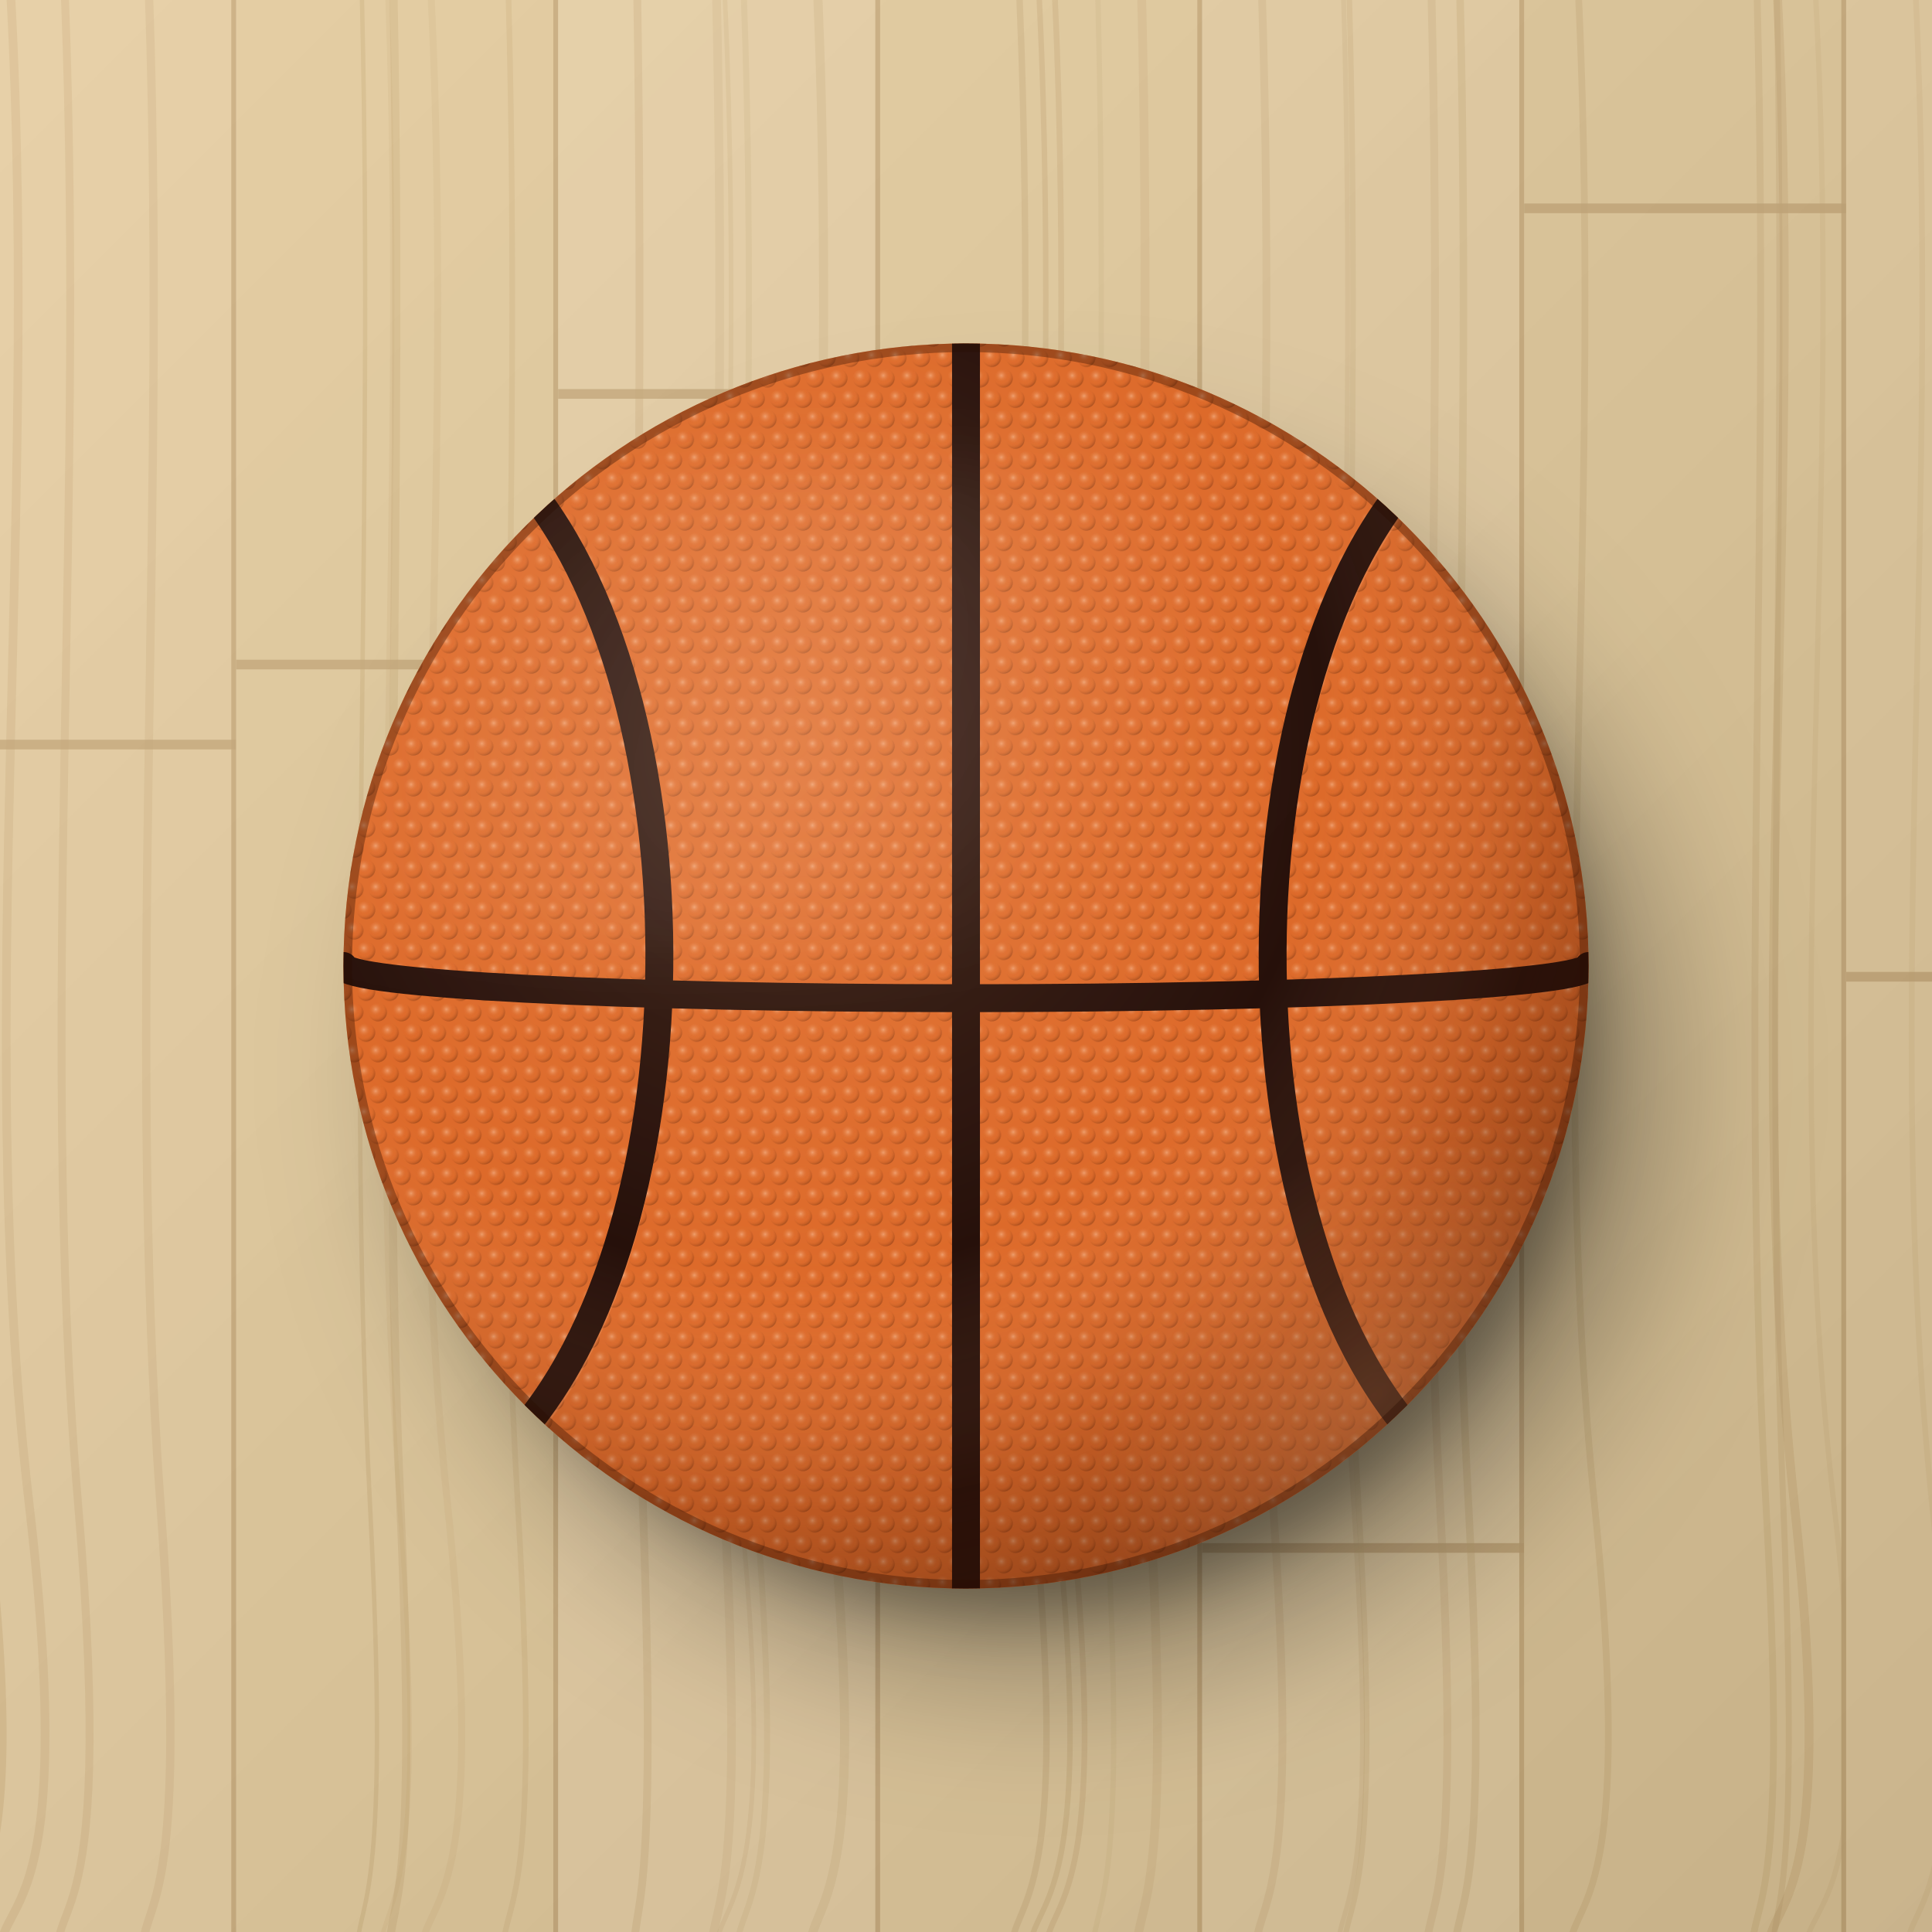
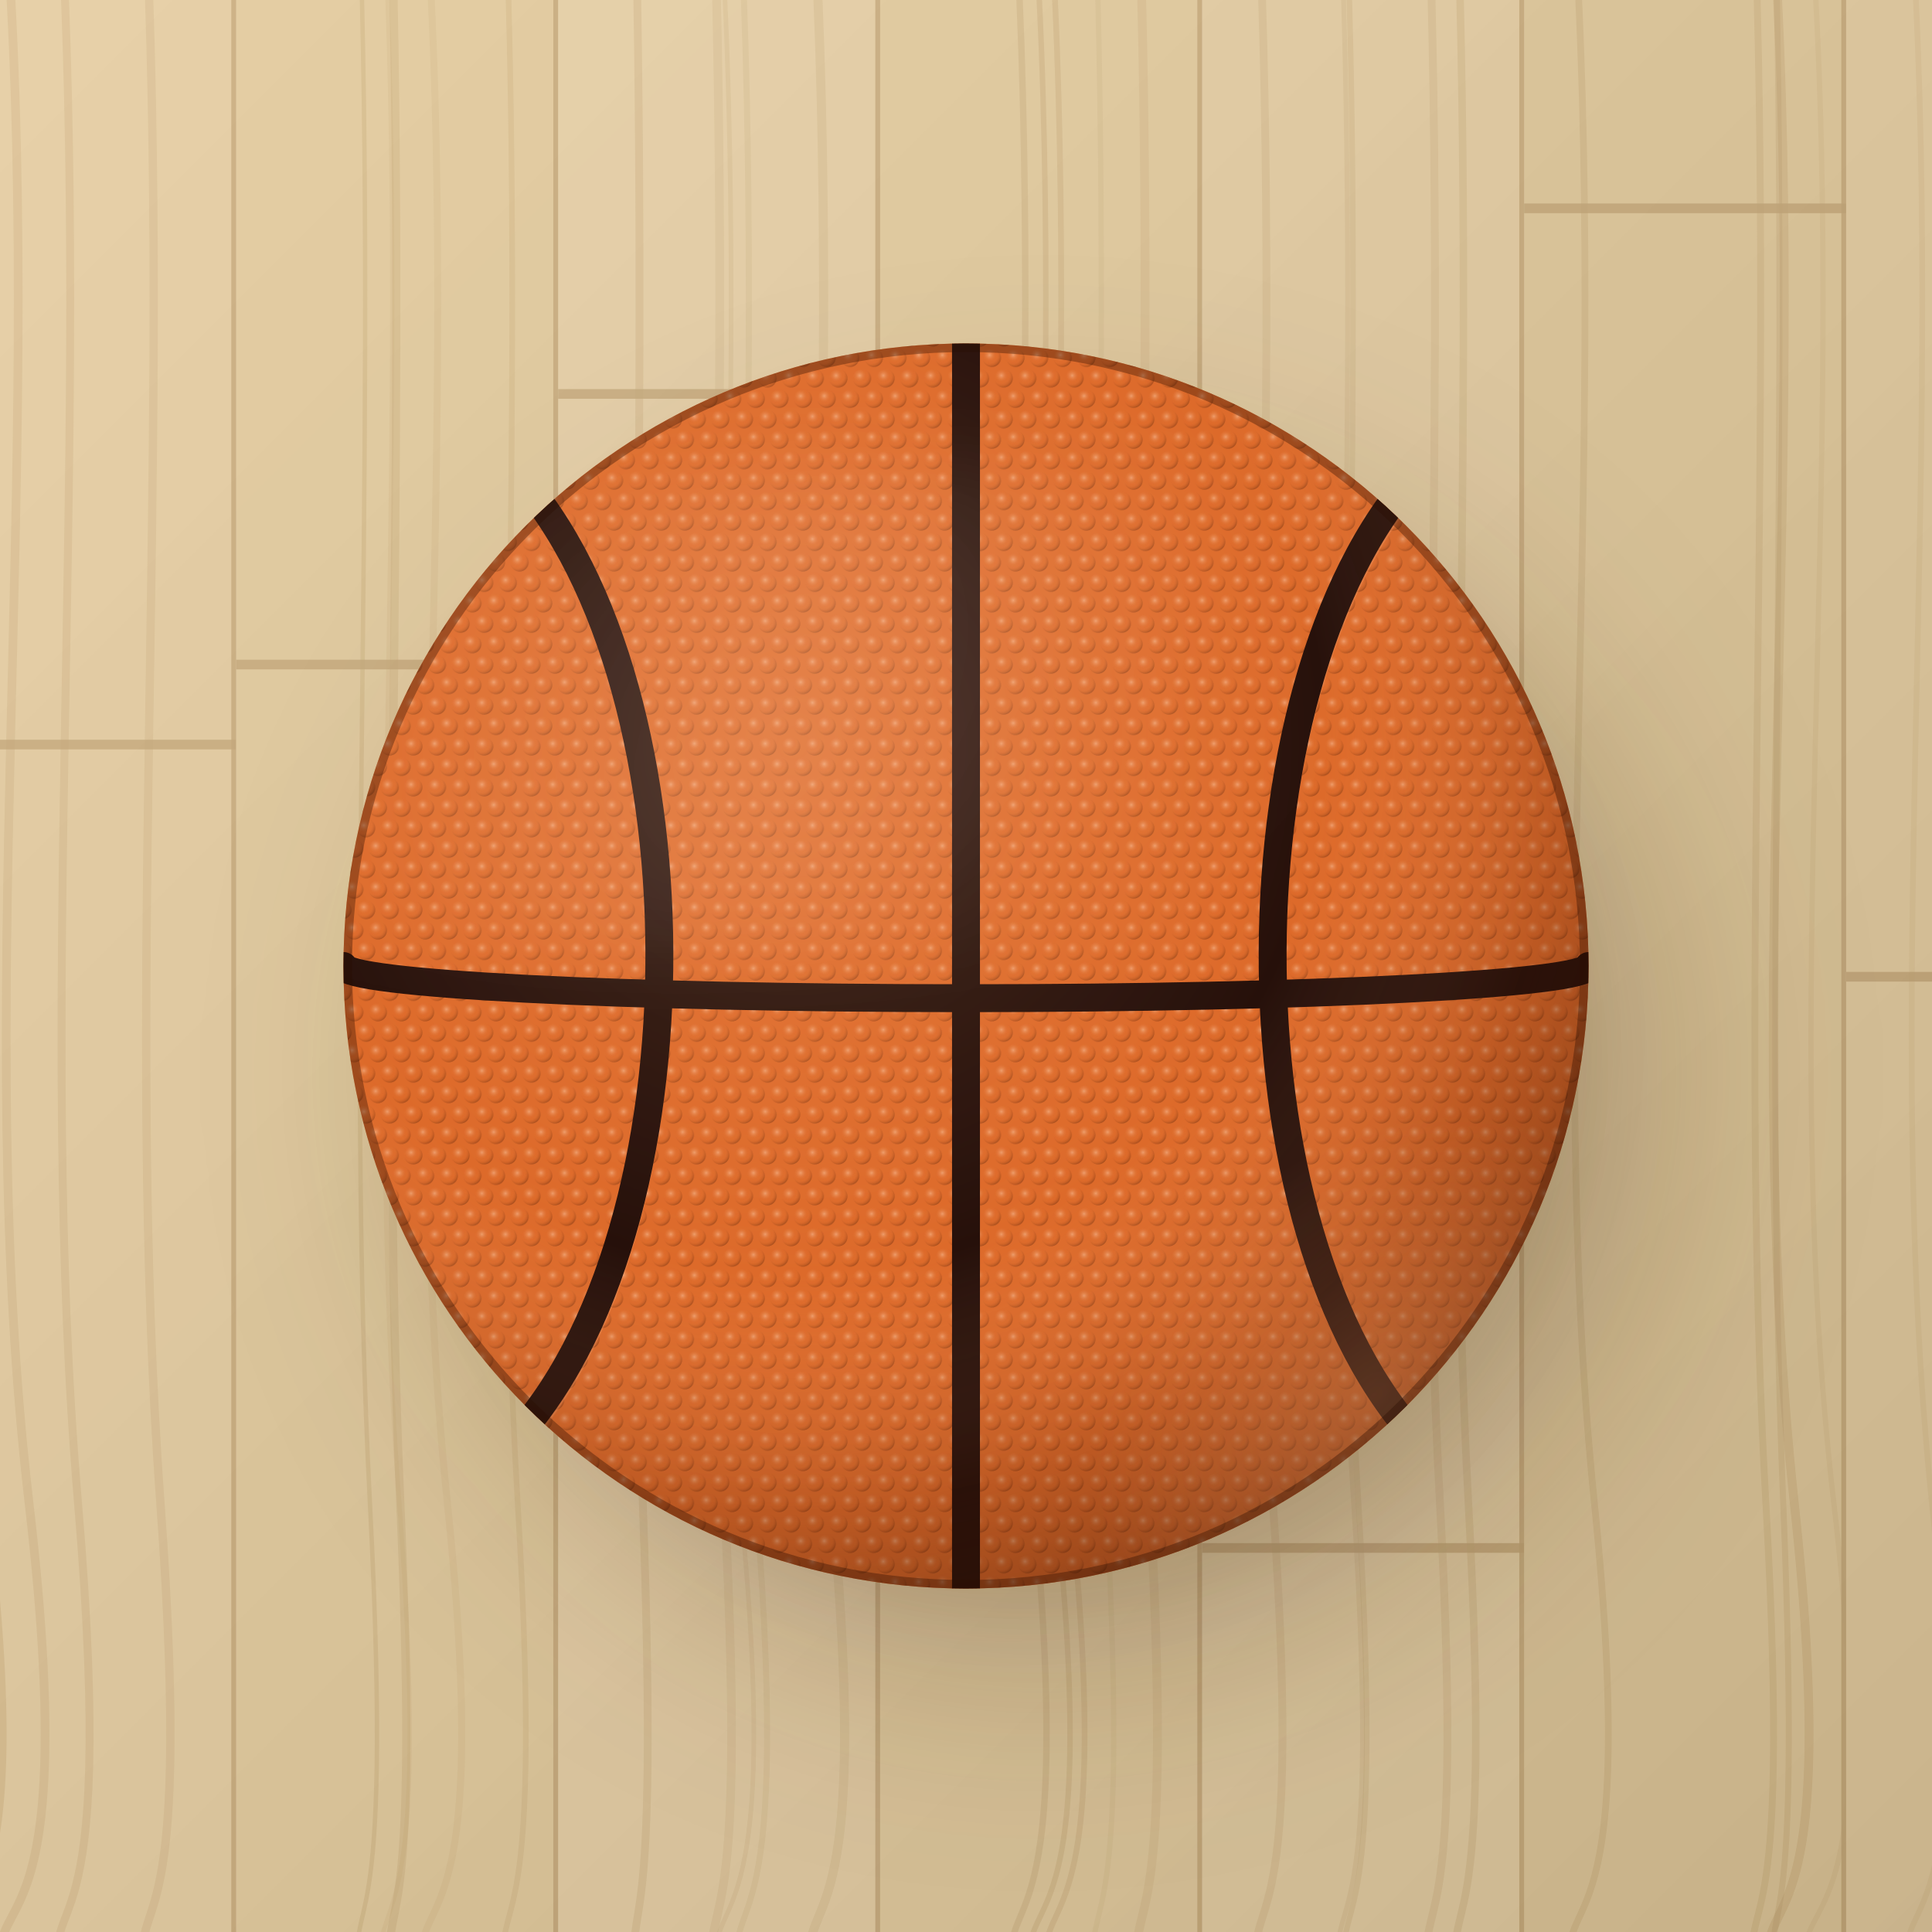
<svg xmlns="http://www.w3.org/2000/svg" viewBox="0 0 180 180">
  <defs>
    <linearGradient id="floorSheen" x1="0" y1="0" x2="1" y2="1">
      <stop offset="0" stop-color="rgba(255, 255, 255, 0.10)" />
      <stop offset="1" stop-color="rgba(0,0,0,0.12)" />
    </linearGradient>
  </defs>
  <rect x="-8" y="0" width="30" height="180" fill="#e5cc9f" />
  <path d="M0.731 -5 C4.014 45 -2.553 95 2.701 140 S-2.553 175 0.731 185" fill="none" stroke="#b8955f" stroke-width="0.813" opacity="0.206" />
  <path d="M-3.816 -5 C-0.676 45 -6.955 95 -1.932 140 S-6.955 175 -3.816 185" fill="none" stroke="#b8955f" stroke-width="0.377" opacity="0.171" />
  <path d="M-3.349 -5 C0.111 45 -6.809 95 -1.273 140 S-6.809 175 -3.349 185" fill="none" stroke="#b8955f" stroke-width="0.616" opacity="0.256" />
  <path d="M5.845 -5 C8.214 45 3.475 95 7.266 140 S3.475 175 5.845 185" fill="none" stroke="#b8955f" stroke-width="0.739" opacity="0.205" />
  <path d="M13.715 -5 C15.761 45 11.67 95 14.943 140 S11.67 175 13.715 185" fill="none" stroke="#b8955f" stroke-width="0.776" opacity="0.186" />
  <path d="M-8 69.37H22" stroke="#c4a574" stroke-width="0.9" opacity="0.8" />
  <path d="M22 0V180" stroke="#c4a574" stroke-width="0.9" opacity="0.8" />
  <rect x="22" y="0" width="30" height="180" fill="#e3ca9b" />
  <path d="M36.556 -5 C37.786 45 35.326 95 37.294 140 S35.326 175 36.556 185" fill="none" stroke="#b8955f" stroke-width="0.767" opacity="0.225" />
  <path d="M33.595 -5 C35.042 45 32.148 95 34.463 140 S32.148 175 33.595 185" fill="none" stroke="#b8955f" stroke-width="0.411" opacity="0.257" />
  <path d="M35.915 -5 C38.055 45 33.774 95 37.199 140 S33.774 175 35.915 185" fill="none" stroke="#b8955f" stroke-width="0.407" opacity="0.135" />
  <path d="M39.918 -5 C42.85 45 36.986 95 41.678 140 S36.986 175 39.918 185" fill="none" stroke="#b8955f" stroke-width="0.653" opacity="0.132" />
  <path d="M47.232 -5 C48.897 45 45.568 95 48.231 140 S45.568 175 47.232 185" fill="none" stroke="#b8955f" stroke-width="0.526" opacity="0.203" />
  <path d="M22 61.914H52" stroke="#c4a574" stroke-width="0.9" opacity="0.8" />
  <path d="M52 0V180" stroke="#c4a574" stroke-width="0.9" opacity="0.8" />
  <rect x="52" y="0" width="30" height="180" fill="#e7cfa4" />
  <path d="M67.299 -5 C70.078 45 64.52 95 68.967 140 S64.52 175 67.299 185" fill="none" stroke="#b8955f" stroke-width="0.429" opacity="0.163" />
  <path d="M75.979 -5 C78.543 45 73.415 95 77.518 140 S73.415 175 75.979 185" fill="none" stroke="#b8955f" stroke-width="0.848" opacity="0.173" />
  <path d="M66.629 -5 C68.075 45 65.184 95 67.497 140 S65.184 175 66.629 185" fill="none" stroke="#b8955f" stroke-width="0.81" opacity="0.156" />
  <path d="M69.112 -5 C71.344 45 66.88 95 70.451 140 S66.88 175 69.112 185" fill="none" stroke="#b8955f" stroke-width="0.567" opacity="0.144" />
  <path d="M59.286 -5 C60.291 45 58.28 95 59.889 140 S58.28 175 59.286 185" fill="none" stroke="#b8955f" stroke-width="0.73" opacity="0.217" />
  <path d="M52 36.703H82" stroke="#c4a574" stroke-width="0.9" opacity="0.8" />
  <path d="M82 0V180" stroke="#c4a574" stroke-width="0.9" opacity="0.8" />
  <rect x="82" y="0" width="30" height="180" fill="#e4cb9d" />
  <path d="M98.033 -5 C100.887 45 95.178 95 99.746 140 S95.178 175 98.033 185" fill="none" stroke="#b8955f" stroke-width="0.536" opacity="0.244" />
  <path d="M94.76 -5 C97.356 45 92.164 95 96.317 140 S92.164 175 94.76 185" fill="none" stroke="#b8955f" stroke-width="0.602" opacity="0.236" />
  <path d="M96.564 -5 C99.528 45 93.599 95 98.342 140 S93.599 175 96.564 185" fill="none" stroke="#b8955f" stroke-width="0.512" opacity="0.254" />
  <path d="M106.236 -5 C107.754 45 104.718 95 107.147 140 S104.718 175 106.236 185" fill="none" stroke="#b8955f" stroke-width="0.825" opacity="0.159" />
  <path d="M102.157 -5 C103.679 45 100.635 95 103.07 140 S100.635 175 102.157 185" fill="none" stroke="#b8955f" stroke-width="0.497" opacity="0.127" />
  <path d="M82 138.898H112" stroke="#c4a574" stroke-width="0.9" opacity="0.8" />
  <path d="M112 0V180" stroke="#c4a574" stroke-width="0.9" opacity="0.8" />
  <rect x="112" y="0" width="30" height="180" fill="#e6cea2" />
  <path d="M133.24 -5 C134.767 45 131.714 95 134.156 140 S131.714 175 133.24 185" fill="none" stroke="#b8955f" stroke-width="0.728" opacity="0.191" />
  <path d="M125.016 -5 C126.841 45 123.191 95 126.111 140 S123.191 175 125.016 185" fill="none" stroke="#b8955f" stroke-width="0.453" opacity="0.169" />
  <path d="M135.9 -5 C137.411 45 134.388 95 136.806 140 S134.388 175 135.9 185" fill="none" stroke="#b8955f" stroke-width="0.7" opacity="0.215" />
  <path d="M125.569 -5 C127.24 45 123.897 95 126.572 140 S123.897 175 125.569 185" fill="none" stroke="#b8955f" stroke-width="0.518" opacity="0.193" />
  <path d="M117.412 -5 C119.377 45 115.447 95 118.591 140 S115.447 175 117.412 185" fill="none" stroke="#b8955f" stroke-width="0.725" opacity="0.185" />
  <path d="M112 144.22H142" stroke="#c4a574" stroke-width="0.9" opacity="0.8" />
  <path d="M142 0V180" stroke="#c4a574" stroke-width="0.9" opacity="0.8" />
  <rect x="142" y="0" width="30" height="180" fill="#e2c99a" />
  <path d="M163.571 -5 C165.15 45 161.992 95 164.519 140 S161.992 175 163.571 185" fill="none" stroke="#b8955f" stroke-width="0.643" opacity="0.216" />
  <path d="M146.827 -5 C149.684 45 143.971 95 148.541 140 S143.971 175 146.827 185" fill="none" stroke="#b8955f" stroke-width="0.631" opacity="0.235" />
  <path d="M165.451 -5 C166.594 45 164.309 95 166.137 140 S164.309 175 165.451 185" fill="none" stroke="#b8955f" stroke-width="0.568" opacity="0.225" />
  <path d="M168.882 -5 C172.16 45 165.604 95 170.849 140 S165.604 175 168.882 185" fill="none" stroke="#b8955f" stroke-width="0.491" opacity="0.147" />
  <path d="M165.345 -5 C168.375 45 162.315 95 167.163 140 S162.315 175 165.345 185" fill="none" stroke="#b8955f" stroke-width="0.826" opacity="0.258" />
  <path d="M142 19.411H172" stroke="#c4a574" stroke-width="0.9" opacity="0.8" />
  <path d="M172 0V180" stroke="#c4a574" stroke-width="0.9" opacity="0.8" />
  <rect x="172" y="0" width="30" height="180" fill="#e5cc9f" />
  <path d="M196.208 -5 C197.804 45 194.612 95 197.166 140 S194.612 175 196.208 185" fill="none" stroke="#b8955f" stroke-width="0.47" opacity="0.257" />
  <path d="M197.186 -5 C200.271 45 194.1 95 199.037 140 S194.1 175 197.186 185" fill="none" stroke="#b8955f" stroke-width="0.631" opacity="0.211" />
  <path d="M183.926 -5 C185.391 45 182.461 95 184.805 140 S182.461 175 183.926 185" fill="none" stroke="#b8955f" stroke-width="0.355" opacity="0.124" />
  <path d="M178.239 -5 C181.15 45 175.328 95 179.986 140 S175.328 175 178.239 185" fill="none" stroke="#b8955f" stroke-width="0.533" opacity="0.132" />
  <path d="M186.791 -5 C190.272 45 183.311 95 188.88 140 S183.311 175 186.791 185" fill="none" stroke="#b8955f" stroke-width="0.627" opacity="0.146" />
  <path d="M172 91H202" stroke="#c4a574" stroke-width="0.9" opacity="0.8" />
  <path d="M202 0V180" stroke="#c4a574" stroke-width="0.9" opacity="0.8" />
  <rect width="180" height="180" fill="url(#floorSheen)" />
  <defs>
    <pattern id="pebble" width="2.2" height="3.81" patternUnits="userSpaceOnUse">
      <circle cx="1.1" cy="0.953" r="0.858" fill="url(#bump)" />
      <circle cx="0" cy="2.858" r="0.858" fill="url(#bump)" />
      <circle cx="2.2" cy="2.858" r="0.858" fill="url(#bump)" />
    </pattern>
    <radialGradient id="bump" cx="0.38" cy="0.35" r="0.7">
      <stop offset="0" stop-color="#ffd0ad" stop-opacity="0.55" />
      <stop offset="0.55" stop-color="#e2702e" stop-opacity="0" />
      <stop offset="1" stop-color="#5a2208" stop-opacity="0.5" />
    </radialGradient>
    <radialGradient id="shade" cx="0.36" cy="0.32" r="0.86">
      <stop offset="0" stop-color="#ffc49a" stop-opacity="0.16" />
      <stop offset="0.5" stop-color="#ffc49a" stop-opacity="0" />
      <stop offset="0.72" stop-color="#3d1504" stop-opacity="0.2" />
      <stop offset="0.9" stop-color="#2a0e02" stop-opacity="0.5" />
      <stop offset="1" stop-color="#2a0e02" stop-opacity="0.42" />
    </radialGradient>
    <radialGradient id="bounce" cx="0.5" cy="0.5" r="0.5">
      <stop offset="0" stop-color="#ffb07a" stop-opacity="0.22" />
      <stop offset="1" stop-color="#ffb07a" stop-opacity="0" />
    </radialGradient>
    <filter id="contact" x="-50%" y="-50%" width="200%" height="200%">
      <feGaussianBlur stdDeviation="3" />
    </filter>
    <filter id="soft" x="-50%" y="-50%" width="200%" height="200%">
      <feGaussianBlur stdDeviation="11" />
    </filter>
    <filter id="drop" x="-50%" y="-50%" width="200%" height="200%">
-       <feGaussianBlur stdDeviation="7" />
+       <feGaussianBlur stdDeviation="10" />
    </filter>
    <clipPath id="clip">
      <circle cx="90" cy="90" r="58" />
    </clipPath>
  </defs>
-   <ellipse cx="97" cy="100" rx="58" ry="56" fill="#000" opacity="0.32" filter="url(#drop)" />
-   <ellipse cx="94" cy="96" rx="54" ry="54" fill="#000" opacity="0.35" filter="url(#contact)" />
+   <ellipse cx="97" cy="100" rx="58" ry="56" fill="#3b2210" opacity="0.22" filter="url(#drop)" />
+   <ellipse cx="94" cy="96" rx="54" ry="54" fill="#3b2210" opacity="0.07" filter="url(#contact)" />
  <circle cx="90" cy="90" r="58" fill="#dd6a2a" />
  <g clip-path="url(#clip)">
    <rect x="30" y="30" width="120" height="120" fill="url(#pebble)" opacity="0.9" />
    <g fill="none" stroke-linecap="round">
      <g stroke="#ffb88c" stroke-opacity="0.22" stroke-width="1" transform="translate(0.7 0.7)">
        <path d="M90 28V152M32 90A58 3 0 0 0 148 90" />
        <path d="M48 44C66.3 64 66 117 46.5 135.5M132 44C113.7 64 114 117 133.5 135.5" />
      </g>
      <g stroke="#26100a" stroke-width="2.6">
        <path d="M90 28V152M32 90A58 3 0 0 0 148 90" />
        <path d="M48 44C66.3 64 66 117 46.5 135.5M132 44C113.7 64 114 117 133.5 135.5" />
      </g>
    </g>
    <circle cx="90" cy="90" r="58" fill="url(#shade)" />
    <ellipse cx="128" cy="130" rx="30" ry="22" transform="rotate(-45 128 130)" fill="url(#bounce)" />
    <ellipse cx="72" cy="66" rx="30" ry="21" transform="rotate(-35 72 66)" fill="#fff" opacity="0.08" filter="url(#soft)" />
  </g>
  <circle cx="90" cy="90" r="57.6" fill="none" stroke="#2a0e02" stroke-opacity="0.35" stroke-width="0.8" />
</svg>
